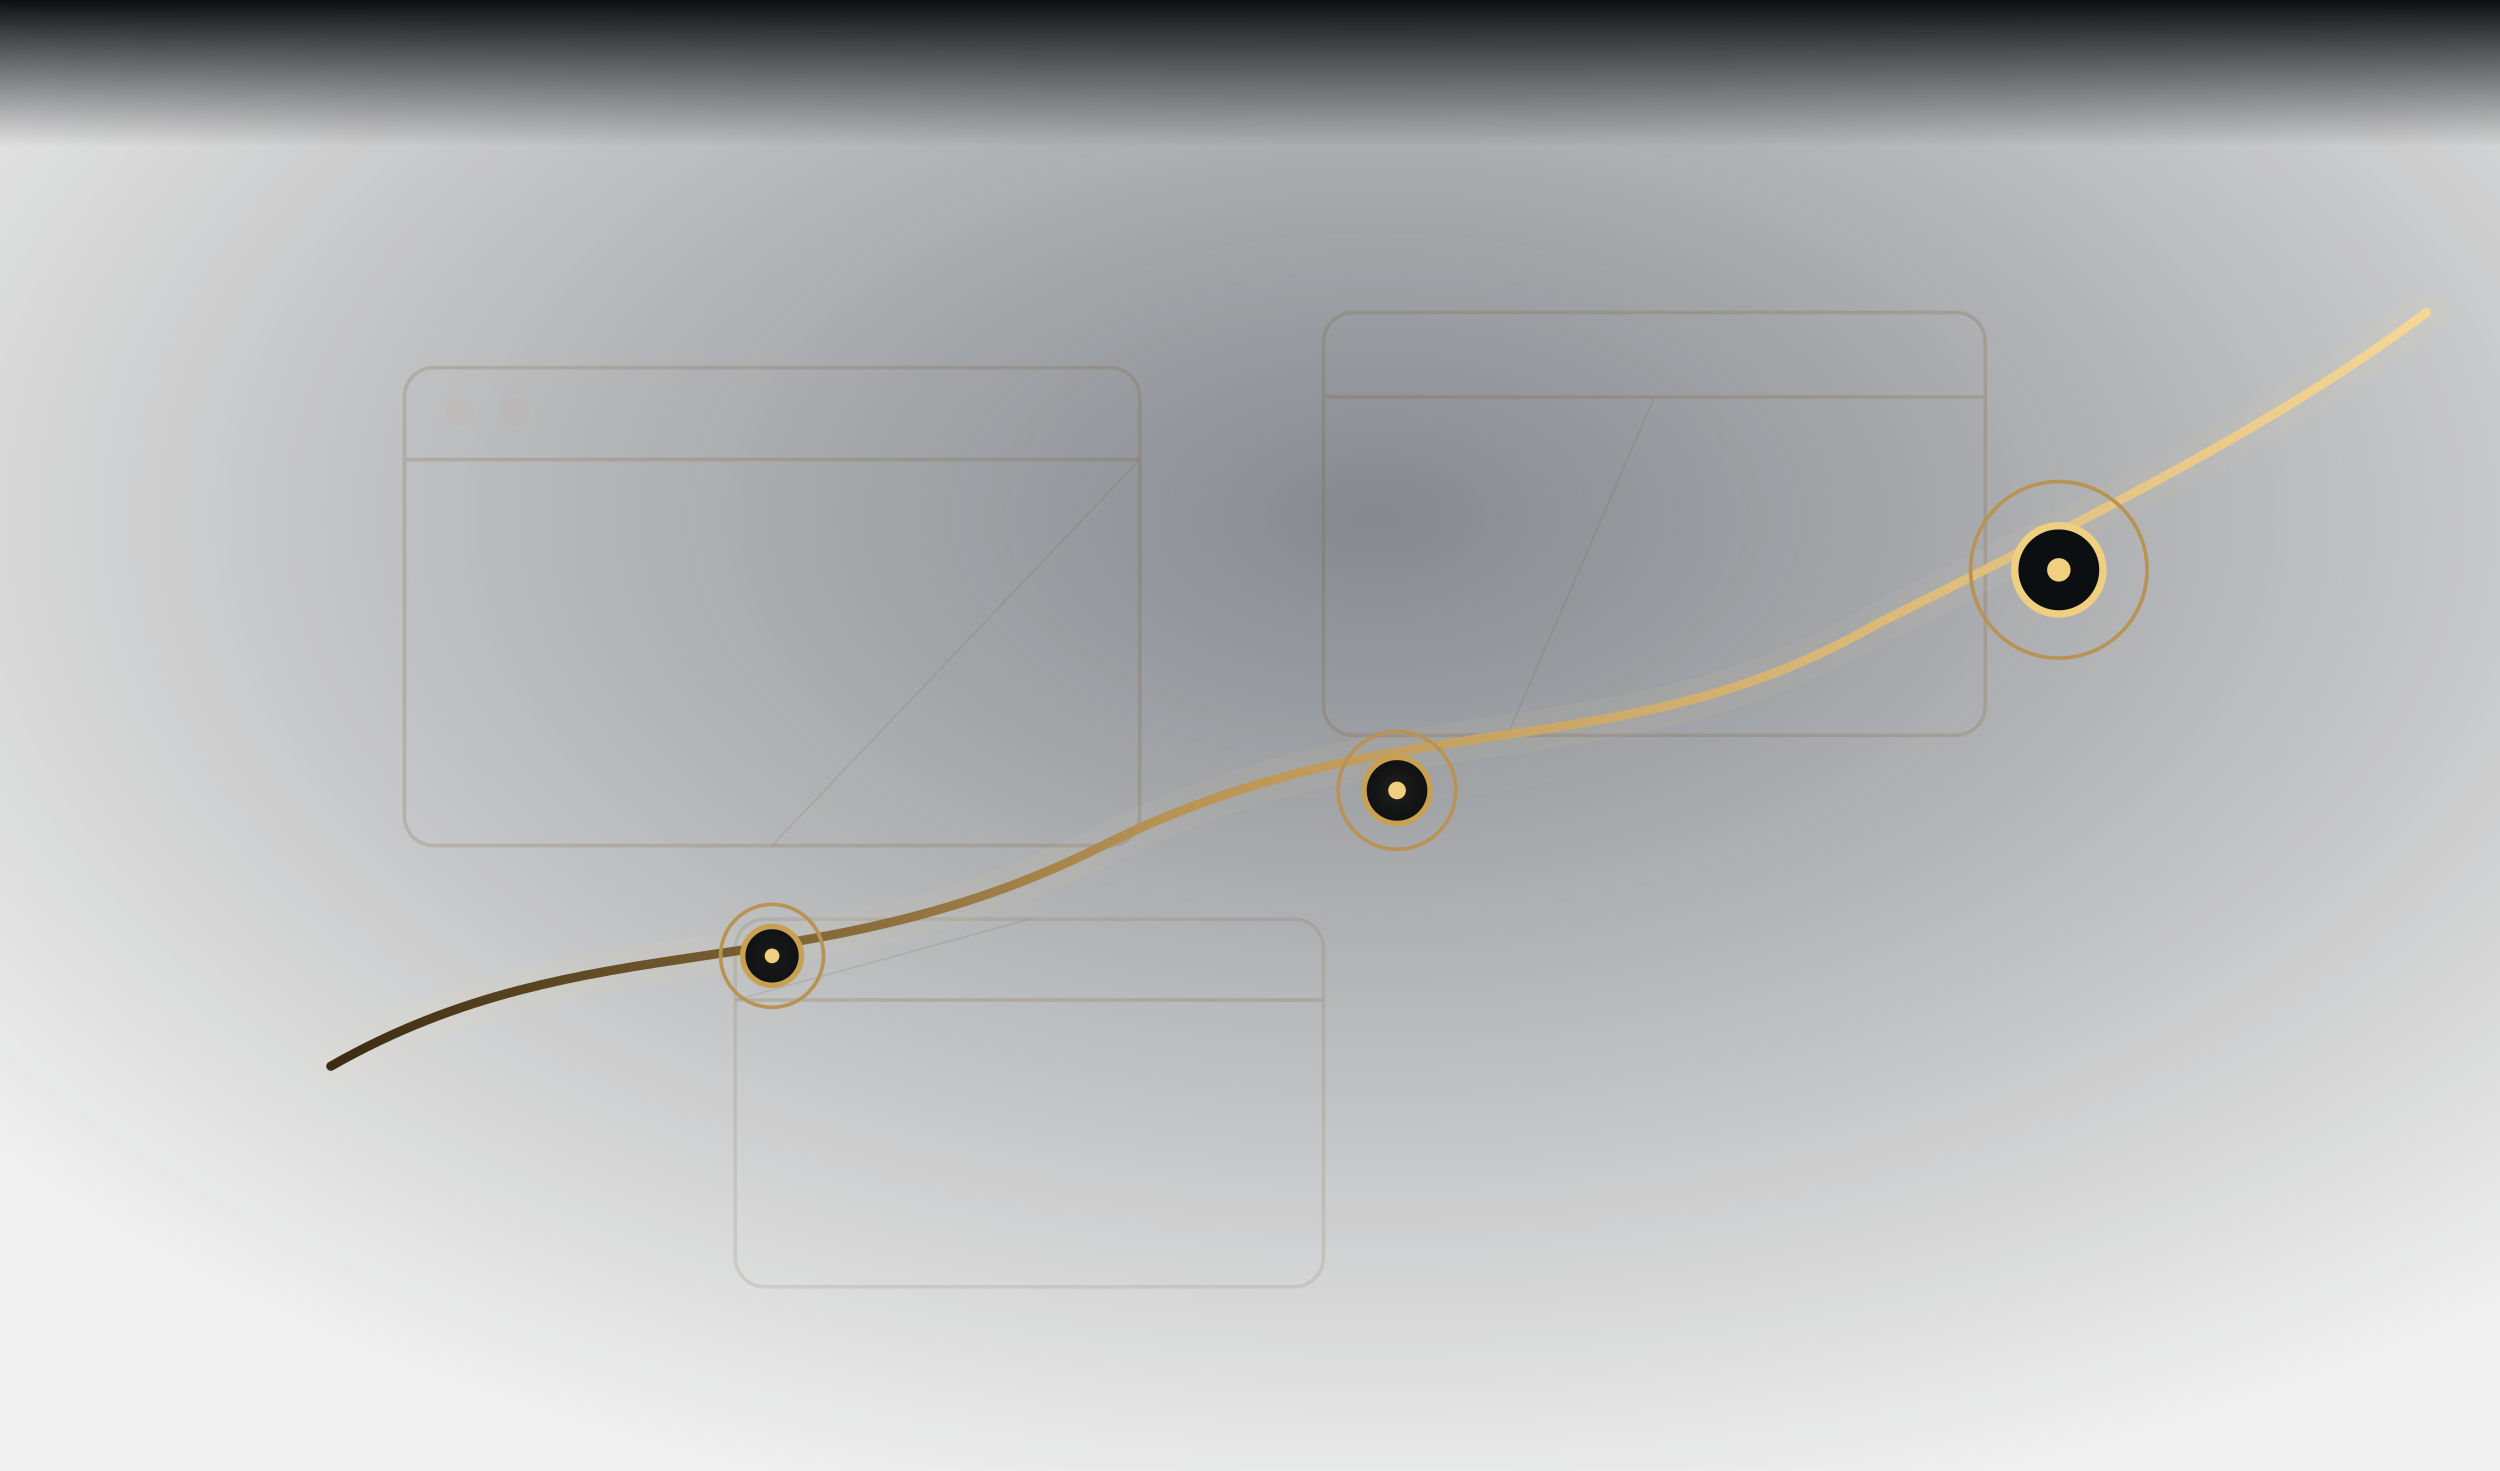
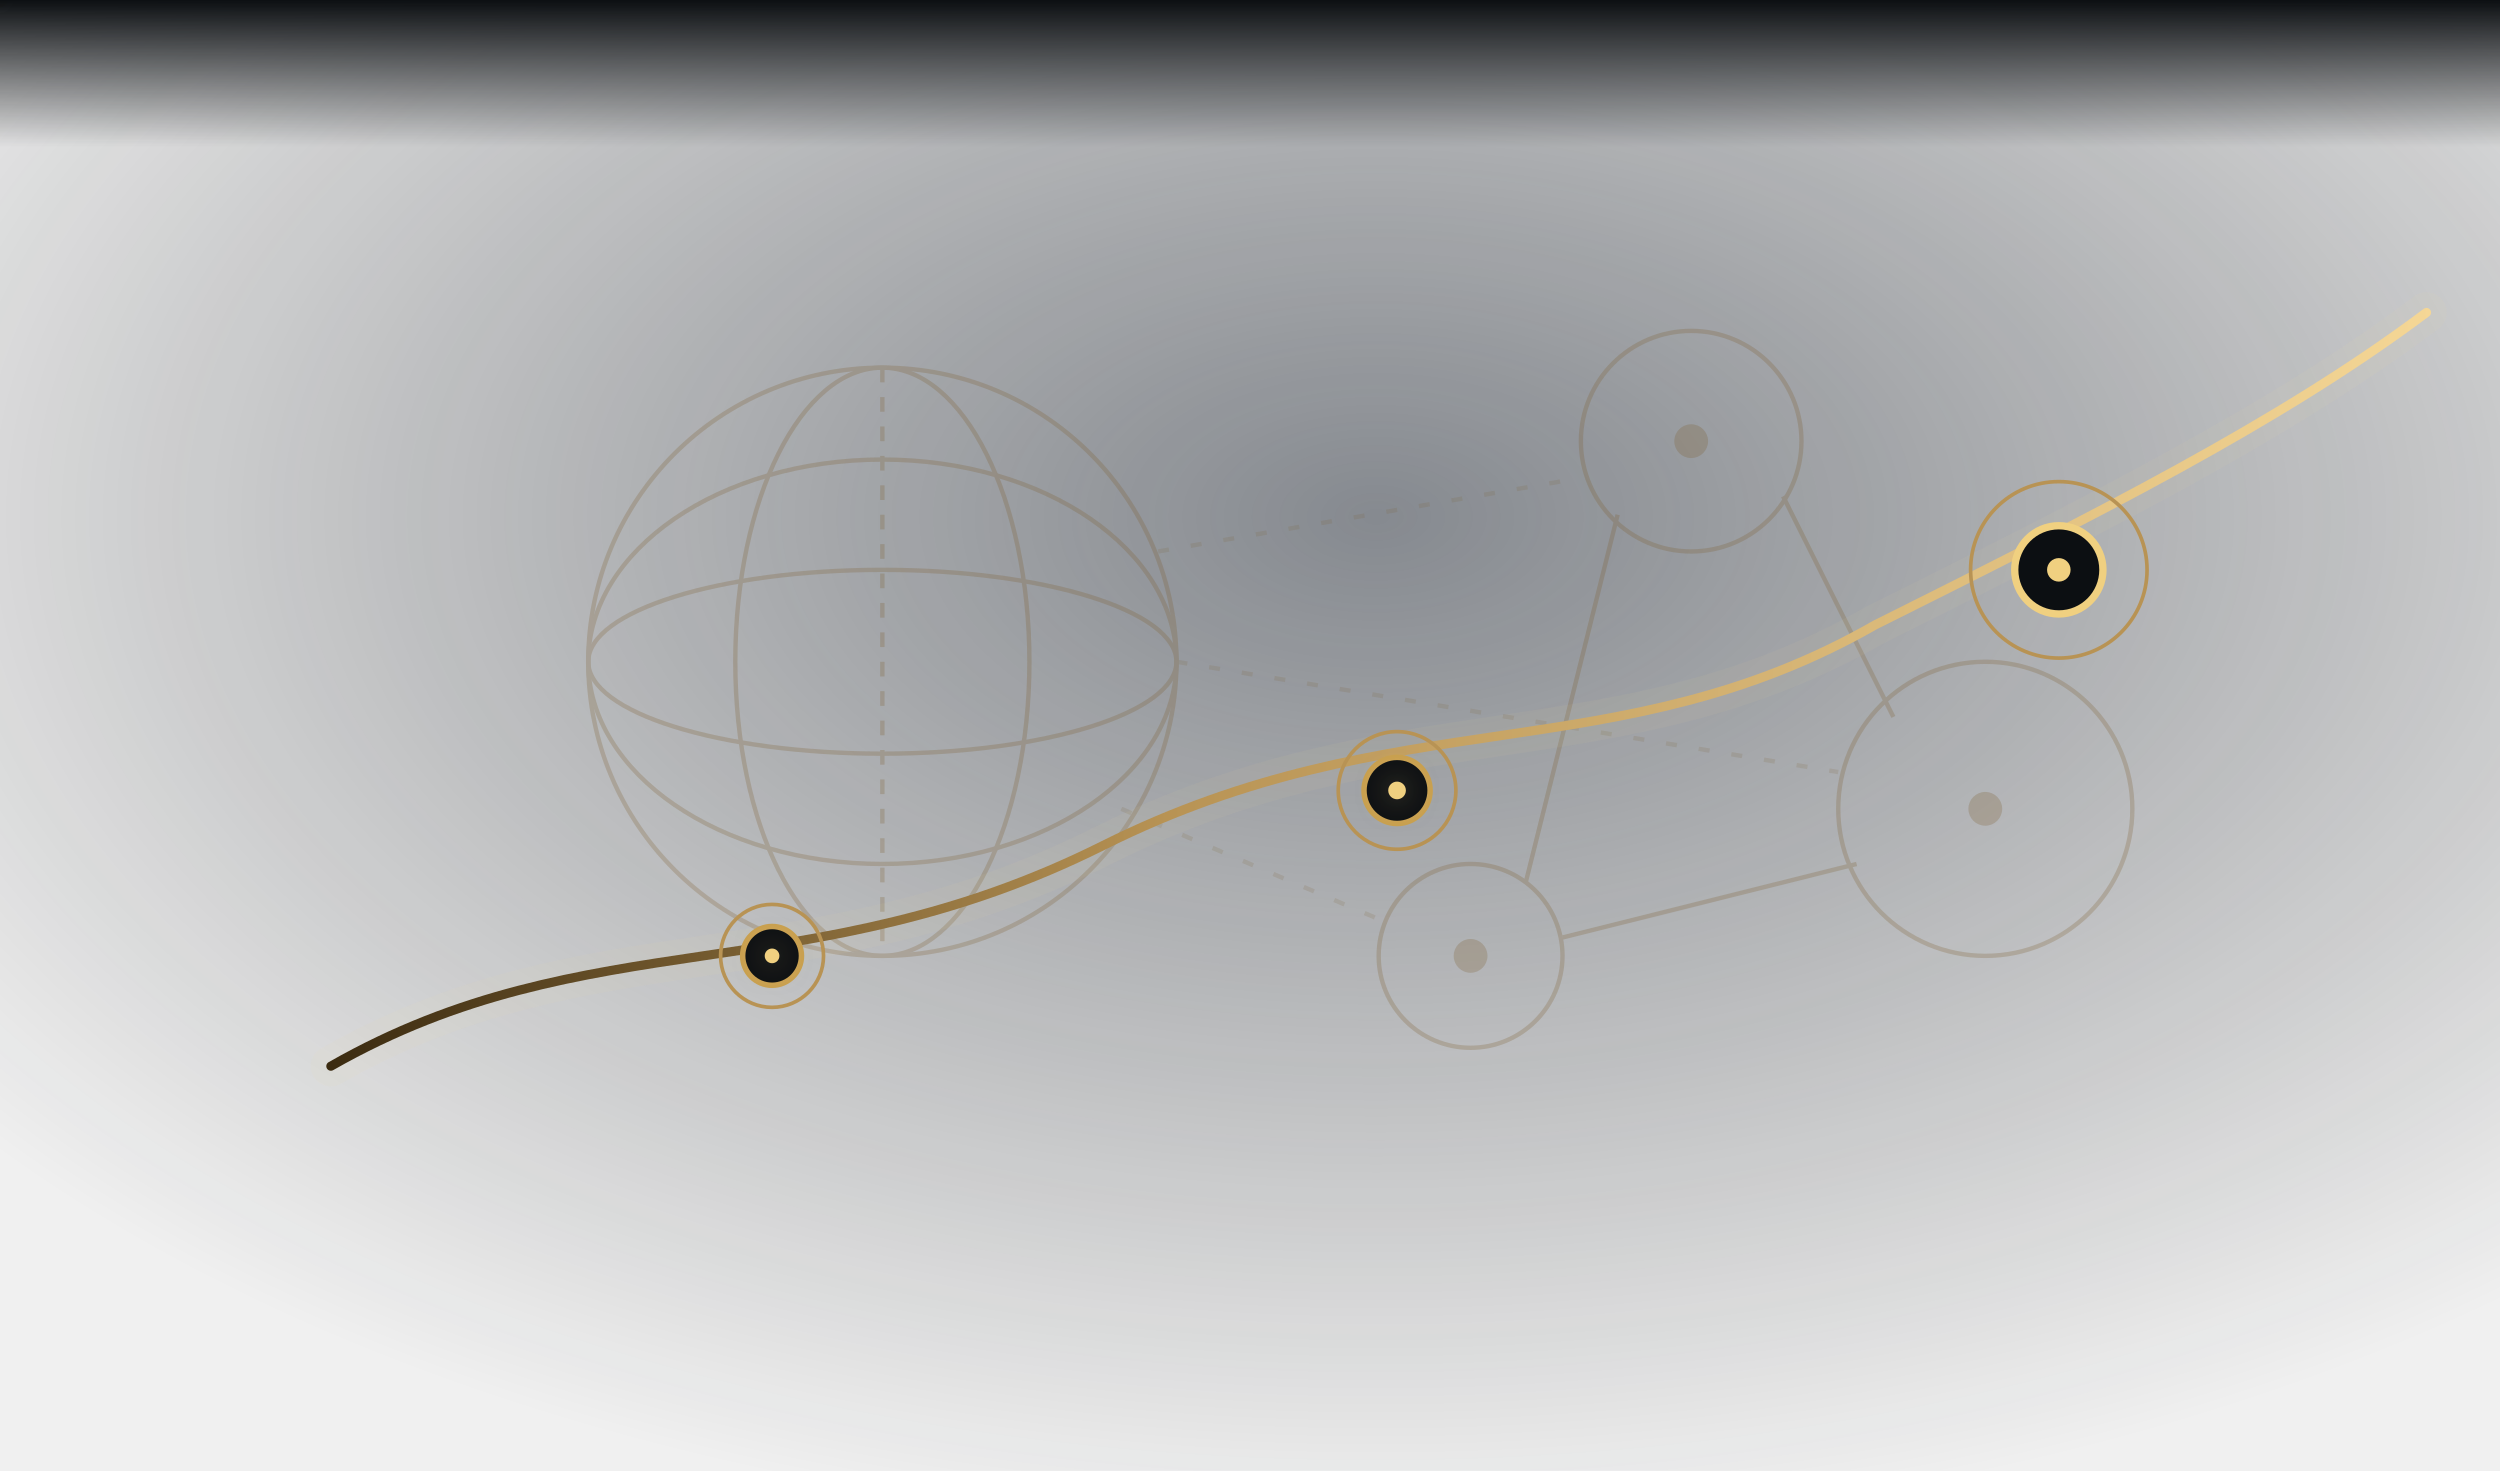
<svg xmlns="http://www.w3.org/2000/svg" viewBox="0 0 680 400" style="width: 100%; height: auto;">
  <defs>
    <radialGradient id="bgGlow" cx="55%" cy="35%" r="70%">
      <stop offset="0%" stop-color="#1c2430" stop-opacity="0.5" />
      <stop offset="100%" stop-color="#0c0f12" stop-opacity="0" />
    </radialGradient>
    <linearGradient id="mainLine" x1="0%" y1="0%" x2="100%" y2="0%">
      <stop offset="0%" stop-color="#3a2a10" />
      <stop offset="40%" stop-color="#b89354" />
      <stop offset="100%" stop-color="#f5d796" />
    </linearGradient>
    <linearGradient id="topFade" x1="0%" y1="0%" x2="0%" y2="100%">
      <stop offset="0%" stop-color="#0c0f12" stop-opacity="1" />
      <stop offset="100%" stop-color="#0c0f12" stop-opacity="0" />
    </linearGradient>
    <path id="webTrack" d="M 90,290 C 160,250 220,270 300,230 C 380,190 440,210 510,170 C 570,140 620,115 660,85" fill="none" />
    <style>.node-glow{filter:drop-shadow(0 0 4px rgba(240,208,128,.5))}.head-glow{filter:drop-shadow(0 0 5px #fff)}</style>
  </defs>
  <rect width="680" height="400" fill="url(#bgGlow)" />
-   <g opacity="0.2" fill="none" stroke="#7a5c2d" stroke-width="1">
-     <rect x="110" y="100" width="200" height="130" rx="8" />
-     <path d="M110,125 H310" />
-     <circle cx="125" cy="112" r="4" fill="#b89354" opacity="0.3" stroke="none" />
-     <circle cx="140" cy="112" r="4" fill="#b89354" opacity="0.3" stroke="none" />
-     <rect x="360" y="85" width="180" height="115" rx="8" />
-     <path d="M360,108 H540" />
-     <rect x="200" y="250" width="160" height="100" rx="8" opacity="0.7" />
-     <path d="M200,272 H360" />
-   </g>
-   <g opacity="0.12" stroke="#5a461e" stroke-width="0.5">
-     <path d="M210,230 L310,125 M410,200 L450,108 M280,250 L200,272" />
+   <g opacity="0.25" fill="none" stroke="#7a5c2d" stroke-width="1.2">
+     <circle cx="240" cy="180" r="80" />
+     <ellipse cx="240" cy="180" rx="40" ry="80" />
+     <ellipse cx="240" cy="180" rx="80" ry="25" />
+     <ellipse cx="240" cy="180" rx="80" ry="55" />
+     <path d="M240,100 V260" stroke-dasharray="4 4" />
+     <circle cx="460" cy="120" r="30" />
+     <circle cx="540" cy="220" r="40" />
+     <circle cx="400" cy="260" r="25" />
+     <path d="M485,135 L515,195 M440,140 L415,240 M505,235 L425,255" />
+     <path d="M315,150 L430,130 M305,220 L375,250 M320,180 L500,210" stroke-dasharray="3 6" opacity="0.6" />
+     <circle cx="460" cy="120" r="4" fill="#7a5c2d" />
+     <circle cx="540" cy="220" r="4" fill="#7a5c2d" />
+     <circle cx="400" cy="260" r="4" fill="#7a5c2d" />
  </g>
  <use href="#webTrack" stroke="#f5d796" stroke-width="11" opacity="0.06" stroke-linecap="round" />
  <use href="#webTrack" stroke="#3a2a10" stroke-width="2" stroke-linecap="round" />
  <use href="#webTrack" stroke="url(#mainLine)" stroke-width="2.5" stroke-linecap="round" />
  <g>
    <circle cx="0" cy="0" r="3.5" fill="#fff" class="head-glow">
      <animateMotion dur="4.8s" repeatCount="indefinite">
        <mpath href="#webTrack" />
      </animateMotion>
    </circle>
    <circle cx="0" cy="0" r="2" fill="#f5d796" opacity="0.5">
      <animateMotion dur="4.8s" begin="-0.35s" repeatCount="indefinite">
        <mpath href="#webTrack" />
      </animateMotion>
    </circle>
  </g>
  <g transform="translate(210,260)">
    <circle cx="0" cy="0" r="14" fill="none" stroke="#b89354">
      <animate attributeName="r" values="10;22" dur="2s" repeatCount="indefinite" />
      <animate attributeName="opacity" values="0.8;0" dur="2s" repeatCount="indefinite" />
    </circle>
    <circle cx="0" cy="0" r="8" fill="#0c0f12" stroke="#c9a050" stroke-width="1.5" />
    <circle cx="0" cy="0" r="2" fill="#f0d080" class="node-glow" />
  </g>
  <g transform="translate(380,215)">
    <circle cx="0" cy="0" r="16" fill="none" stroke="#b89354">
      <animate attributeName="r" values="11;24" dur="2s" begin="0.6s" repeatCount="indefinite" />
      <animate attributeName="opacity" values="0.8;0" dur="2s" begin="0.6s" repeatCount="indefinite" />
    </circle>
    <circle cx="0" cy="0" r="9" fill="#0c0f12" stroke="#c9a050" stroke-width="1.5" />
    <circle cx="0" cy="0" r="2.4" fill="#f0d080" class="node-glow" />
  </g>
  <g transform="translate(560,155)">
    <circle cx="0" cy="0" r="24" fill="none" stroke="#b89354">
      <animate attributeName="r" values="16;34" dur="2s" begin="1s" repeatCount="indefinite" />
      <animate attributeName="opacity" values="0.8;0" dur="2s" begin="1s" repeatCount="indefinite" />
    </circle>
    <circle cx="0" cy="0" r="12" fill="#0c0f12" stroke="#f0d080" stroke-width="2" />
    <circle cx="0" cy="0" r="3.2" fill="#f0d080" />
  </g>
  <rect width="680" height="40" fill="url(#topFade)" />
</svg>
